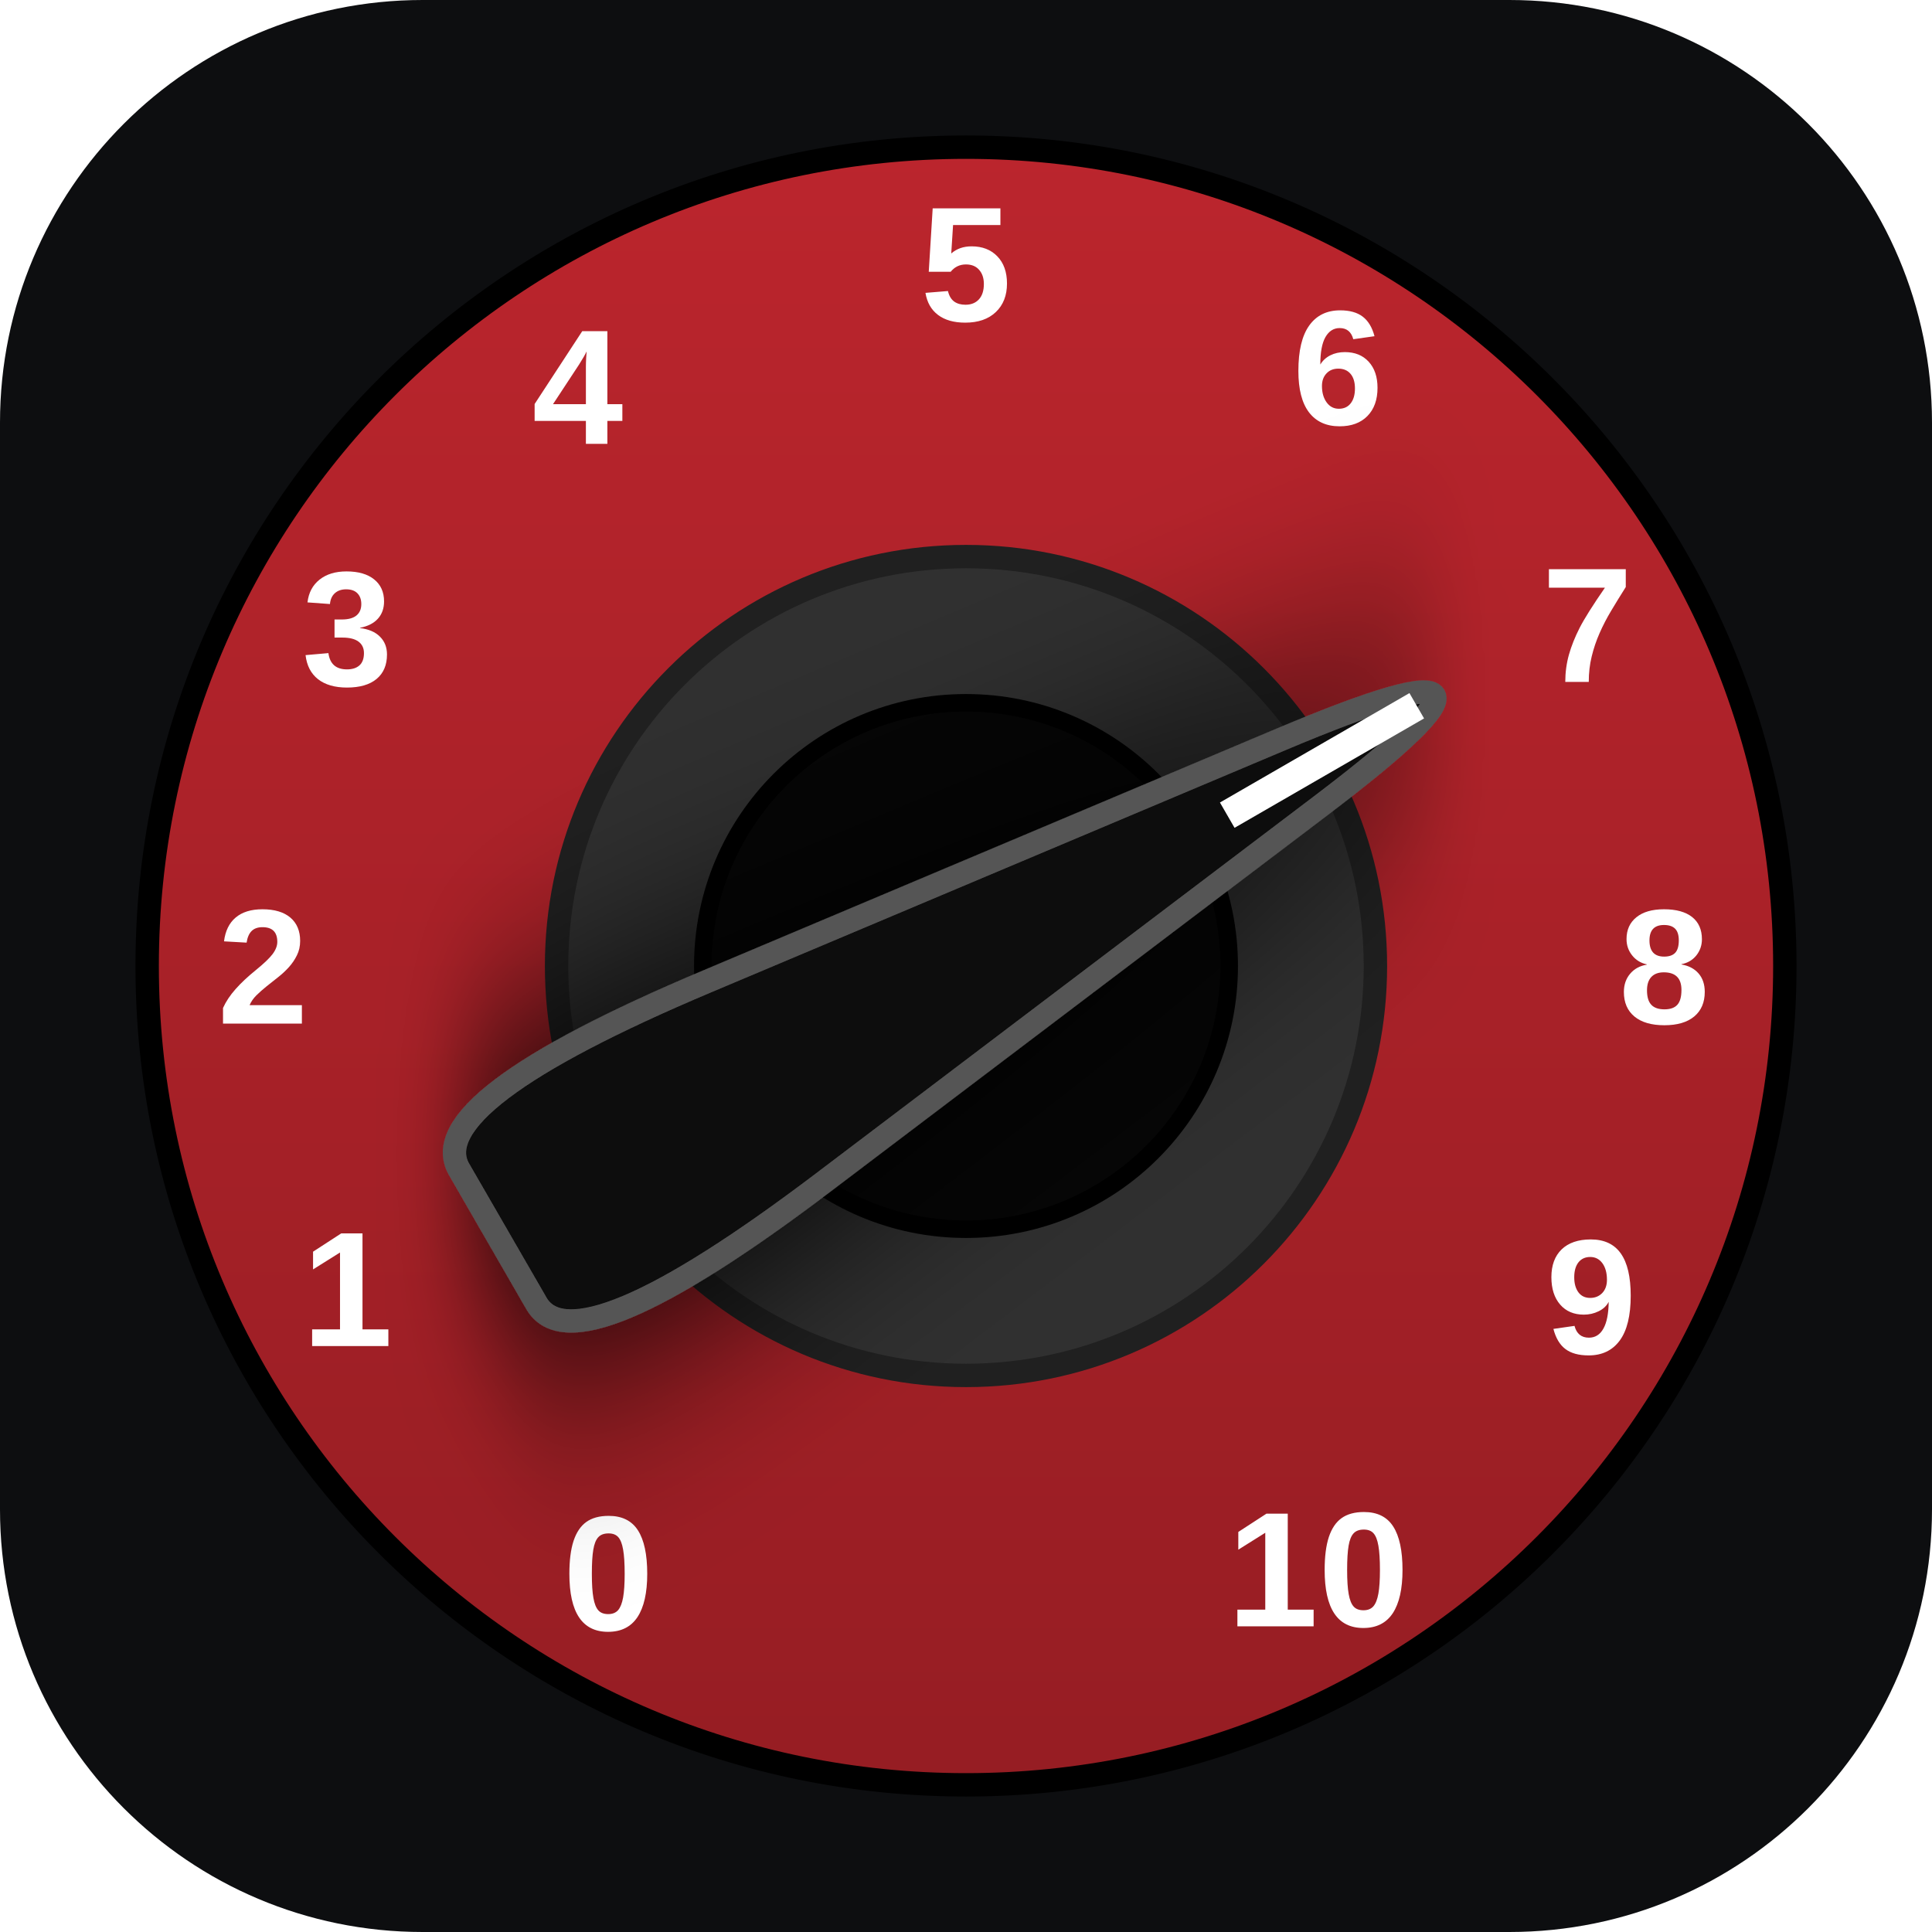
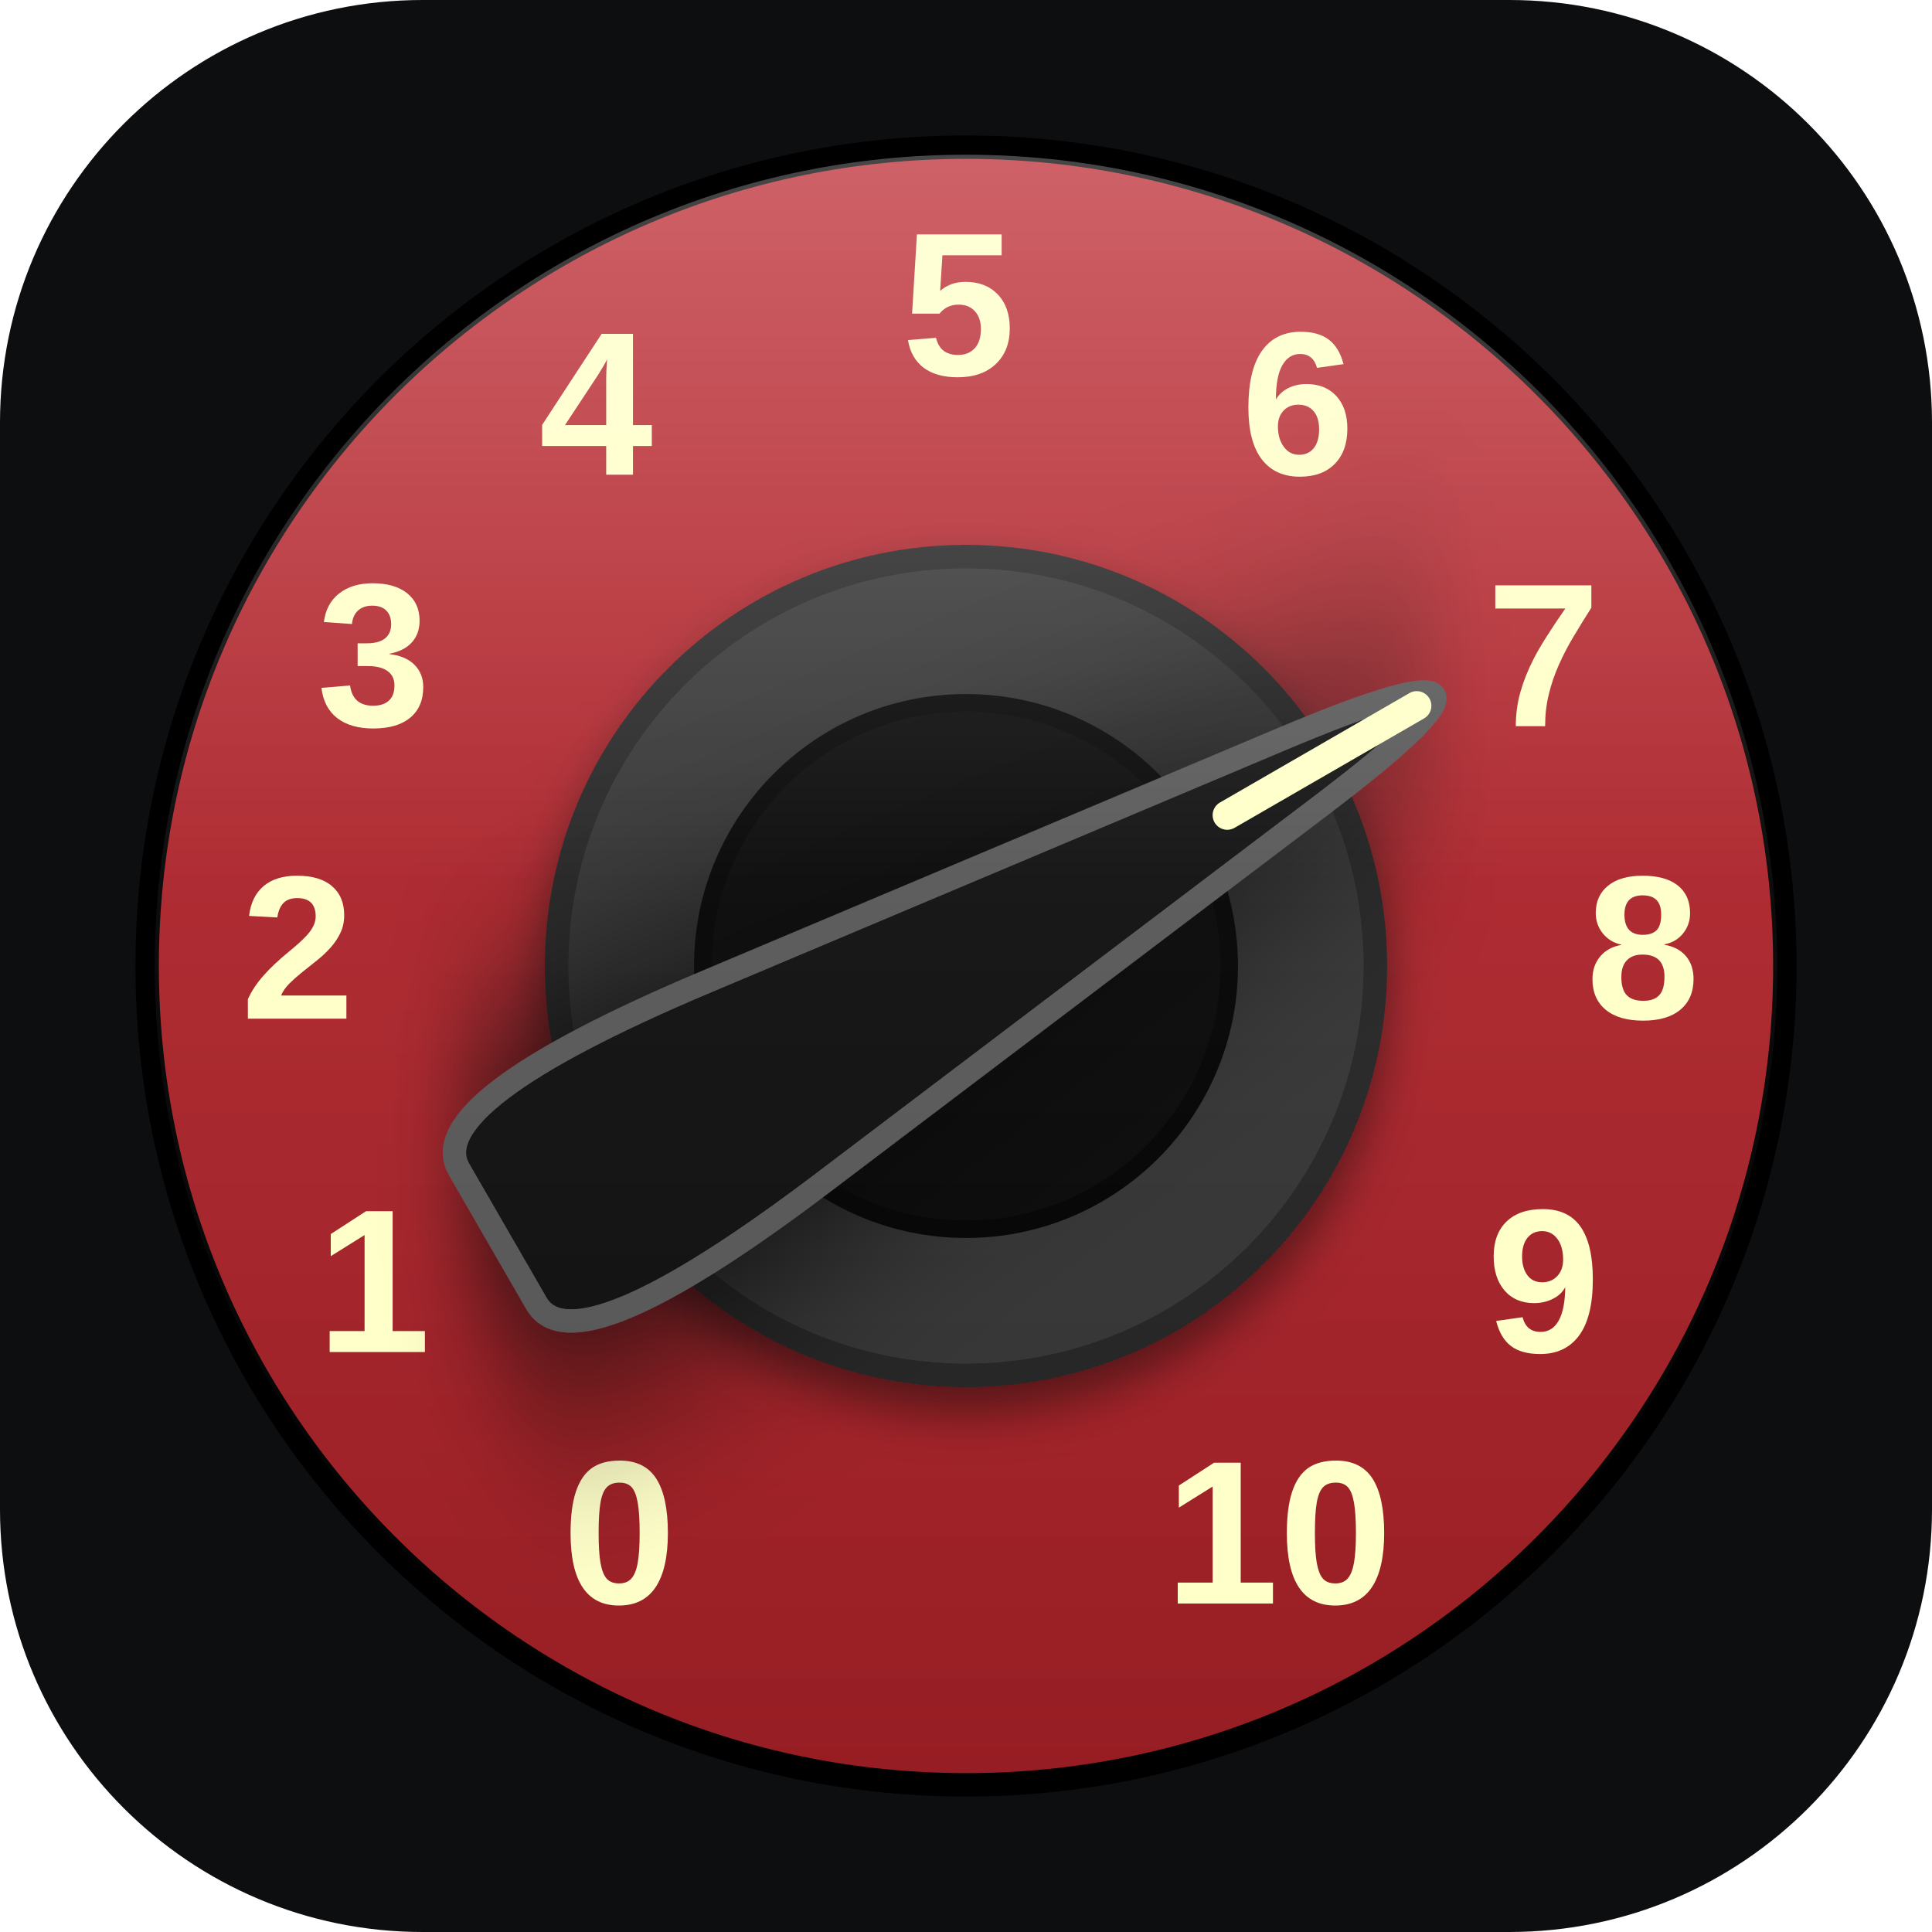
<svg xmlns="http://www.w3.org/2000/svg" viewBox="0 0 512 512">
  <defs>
    <path id="path-0" d="M 157.538 189.703 C 168.687 172.256 176.584 163.659 189.703 154.913 C 206.731 146.12 229.907 139.713 244.841 137.846 C 261.682 134.128 271.745 134.564 281.6 134.564 C 291.665 134.564 299.104 134.564 306.544 134.564 C 316.78 134.564 321.975 140.364 328.205 142.441 C 345.056 153.237 355.85 167.355 368.903 178.544 C 374.923 183.387 382.687 189.852 382.687 191.015 C 387.831 191.672 391.251 206.82 393.19 210.051 C 400.015 229.674 403.189 242.17 406.318 254.687 C 406.318 279.053 408.303 293.709 399.097 314.421 C 385.766 334.039 376.645 342.781 366.277 353.149 C 336.109 362.168 314.408 365.443 290.79 367.59 C 259.869 367.59 240.217 366.277 220.554 366.277 C 205.058 363.223 192.59 363.388 180.513 360.369 C 164.399 353.297 162.901 358.679 156.226 341.99 C 149.008 313.448 140.068 289.301 134.564 264.533 C 130.287 240.498 124.718 226.171 124.718 209.395 C 124.718 199.749 128.352 192.633 133.908 187.077 C 138.844 182.141 143.872 180.395 147.692 176.574" style="fill: none;" />
    <linearGradient id="redKnobGradient" x1="0%" y1="0%" x2="0%" y2="100%">
      <stop offset="0%" stop-color="rgb(187, 37, 45)" />
      <stop offset="100%" stop-color="rgb(150, 29, 35)" />
    </linearGradient>
+     <linearGradient id="topSheen" x1="0%" y1="0%" x2="0%" y2="100%">
+       <stop offset="0%" stop-color="#ffffff" stop-opacity="0.28" />
+       <stop offset="45%" stop-color="#ffffff" stop-opacity="0.05" />
+       <stop offset="100%" stop-color="#ffffff" stop-opacity="0" />
+     </linearGradient>
+     <filter id="knobShadow" x="-20%" y="-20%" width="140%" height="140%">
+       <feDropShadow dx="0" dy="8" stdDeviation="8" flood-color="#000000" flood-opacity="0.75" />
+     </filter>
+     <filter id="ringShadow" x="-20%" y="-20%" width="140%" height="140%">
+       <feDropShadow dx="0" dy="4" stdDeviation="4" flood-color="#000000" flood-opacity="0.5" />
+     </filter>
  </defs>
  <rect width="512" height="512" rx="112" fill="#0d0e10" />
  <g transform="translate(256, 256) scale(1.55) translate(-256, -256)">
    <ellipse style="fill: url(#redKnobGradient); stroke: rgb(0, 0, 0); stroke-width: 4px; fill-opacity: 1;" cx="256" cy="256" rx="140" ry="140" />
-     <ellipse cx="256" cy="256" rx="70" ry="70" style="fill: #303030; stroke: #202020; stroke-width: 4px;" />
+     <ellipse cx="256" cy="256" rx="70" ry="70" style="fill: #303030; stroke: #202020; stroke-width: 4px;" filter="url(#ringShadow)" />
    <ellipse cx="256" cy="256" rx="45" ry="45" style="fill: #060606; stroke: #000000; stroke-width: 3px;" />
    <g style="">
-       <text style="white-space: pre; fill: rgb(255, 255, 255); font-family: Arial, sans-serif; font-size: 28px; font-weight: bold;" x="248.21" y="145.723">5</text>
-       <text style="white-space: pre; fill: rgb(255, 255, 255); font-family: Arial, sans-serif; font-size: 28px; font-weight: bold;" x="187.077" y="369.559">0</text>
-       <text style="white-space: pre; fill: rgb(255, 255, 255); font-family: Arial, sans-serif; font-size: 28px; font-weight: bold;" x="142.441" y="320.985">1</text>
-       <text style="white-space: pre; fill: rgb(255, 255, 255); font-family: Arial, sans-serif; font-size: 28px; font-weight: bold;" x="128" y="265.846">2</text>
-       <text style="white-space: pre; fill: rgb(255, 255, 255); font-family: Arial, sans-serif; font-size: 28px; font-weight: bold;" x="142.441" y="208.082">3</text>
-       <text style="white-space: pre; fill: rgb(255, 255, 255); font-family: Arial, sans-serif; font-size: 28px; font-weight: bold;" x="181.826" y="166.728">4</text>
-       <text style="white-space: pre; fill: rgb(255, 255, 255); font-family: Arial, sans-serif; font-size: 28px; font-weight: bold;" x="311.795" y="163.446">6</text>
-       <text style="white-space: pre; fill: rgb(255, 255, 255); font-family: Arial, sans-serif; font-size: 28px; font-weight: bold;" x="354.461" y="207.425">7</text>
-       <text style="white-space: pre; fill: rgb(255, 255, 255); font-family: Arial, sans-serif; font-size: 28px; font-weight: bold;" x="367.589" y="265.846">8</text>
-       <text style="white-space: pre; fill: rgb(255, 255, 255); font-family: Arial, sans-serif; font-size: 28px; font-weight: bold;" x="355.118" y="322.297">9</text>
-       <text style="white-space: pre; fill: rgb(255, 255, 255); font-family: Arial, sans-serif; font-size: 28px; font-weight: bold;" x="300.636" y="368.902">10</text>
+       <text style="white-space: pre; fill: rgb(255, 255, 200); font-family: Arial, sans-serif; font-size: 35px; font-weight: bold;" x="245" y="155">5</text>
+       <text style="white-space: pre; fill: rgb(255, 255, 200); font-family: Arial, sans-serif; font-size: 35px; font-weight: bold;" x="187" y="365">0</text>
+       <text style="white-space: pre; fill: rgb(255, 255, 200); font-family: Arial, sans-serif; font-size: 35px; font-weight: bold;" x="145" y="322">1</text>
+       <text style="white-space: pre; fill: rgb(255, 255, 200); font-family: Arial, sans-serif; font-size: 35px; font-weight: bold;" x="132" y="265">2</text>
+       <text style="white-space: pre; fill: rgb(255, 255, 200); font-family: Arial, sans-serif; font-size: 35px; font-weight: bold;" x="145" y="215">3</text>
+       <text style="white-space: pre; fill: rgb(255, 255, 200); font-family: Arial, sans-serif; font-size: 35px; font-weight: bold;" x="183" y="172">4</text>
+       <text style="white-space: pre; fill: rgb(255, 255, 200); font-family: Arial, sans-serif; font-size: 35px; font-weight: bold;" x="303" y="172">6</text>
+       <text style="white-space: pre; fill: rgb(255, 255, 200); font-family: Arial, sans-serif; font-size: 35px; font-weight: bold;" x="345" y="215">7</text>
+       <text style="white-space: pre; fill: rgb(255, 255, 200); font-family: Arial, sans-serif; font-size: 35px; font-weight: bold;" x="362" y="265">8</text>
+       <text style="white-space: pre; fill: rgb(255, 255, 200); font-family: Arial, sans-serif; font-size: 35px; font-weight: bold;" x="345" y="322">9</text>
+       <text style="white-space: pre; fill: rgb(255, 255, 200); font-family: Arial, sans-serif; font-size: 35px; font-weight: bold;" x="290" y="365">10</text>
    </g>
    <g style="filter: drop-shadow(#000 0px 0px 15px);" transform="rotate(60 256 256)">
      <path d="M 249.387 189.974 Q 256 137.152 262.613 189.974 L 275.84 295.617 Q 282.453 348.438 269.227 348.438 L 242.773 348.438 Q 229.547 348.438 236.16 295.617 Z" style="stroke: #555555; fill: #080808; stroke-width: 4px; stroke-linejoin: bevel; stroke-linecap: round; paint-order: fill markers; transform-box: fill-box; transform-origin: 50% 50%;" />
-       <path style="fill: none; stroke: rgb(255, 255, 255); stroke-width: 5px;" d="M 256 167.01 L 256 204.425" />
+       <path style="fill: none; stroke: rgb(255, 255, 200); stroke-linecap: round; stroke-width: 5px;" d="M 256 167.01 L 256 204.425" />
    </g>
  </g>
+   <ellipse cx="256" cy="256" rx="215" ry="215" fill="url(#topSheen)" pointer-events="none" />
</svg>
